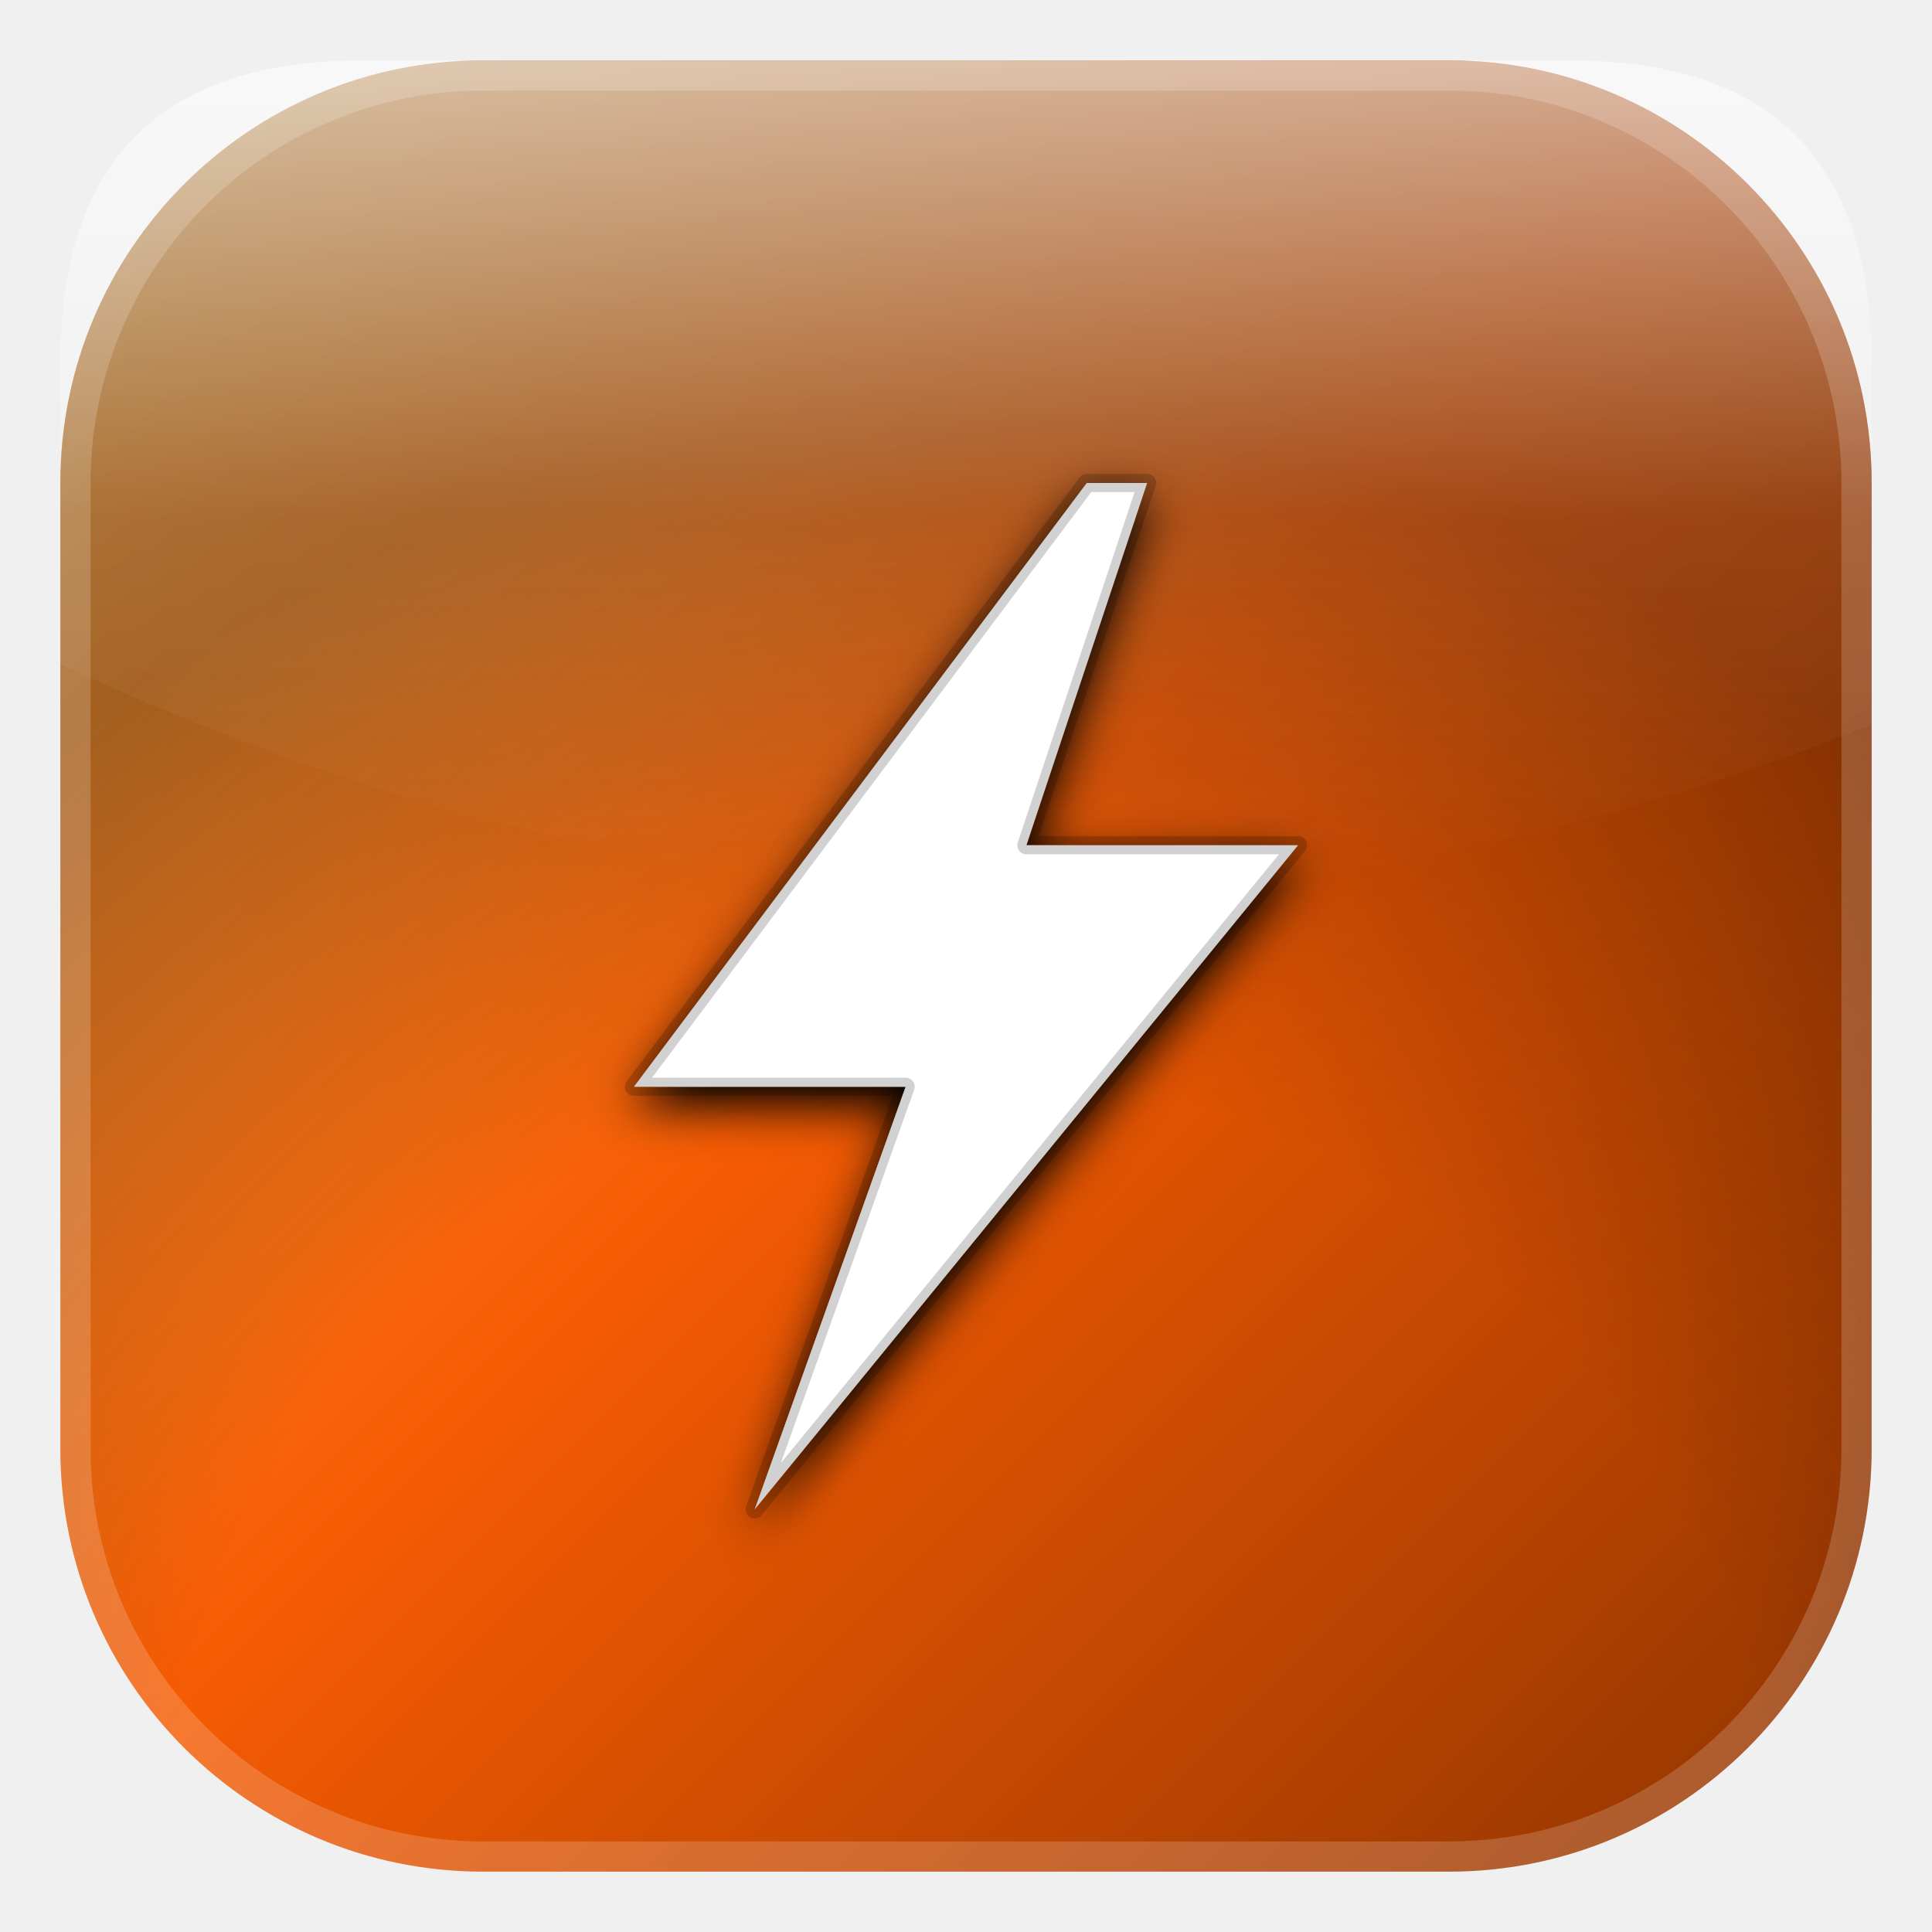
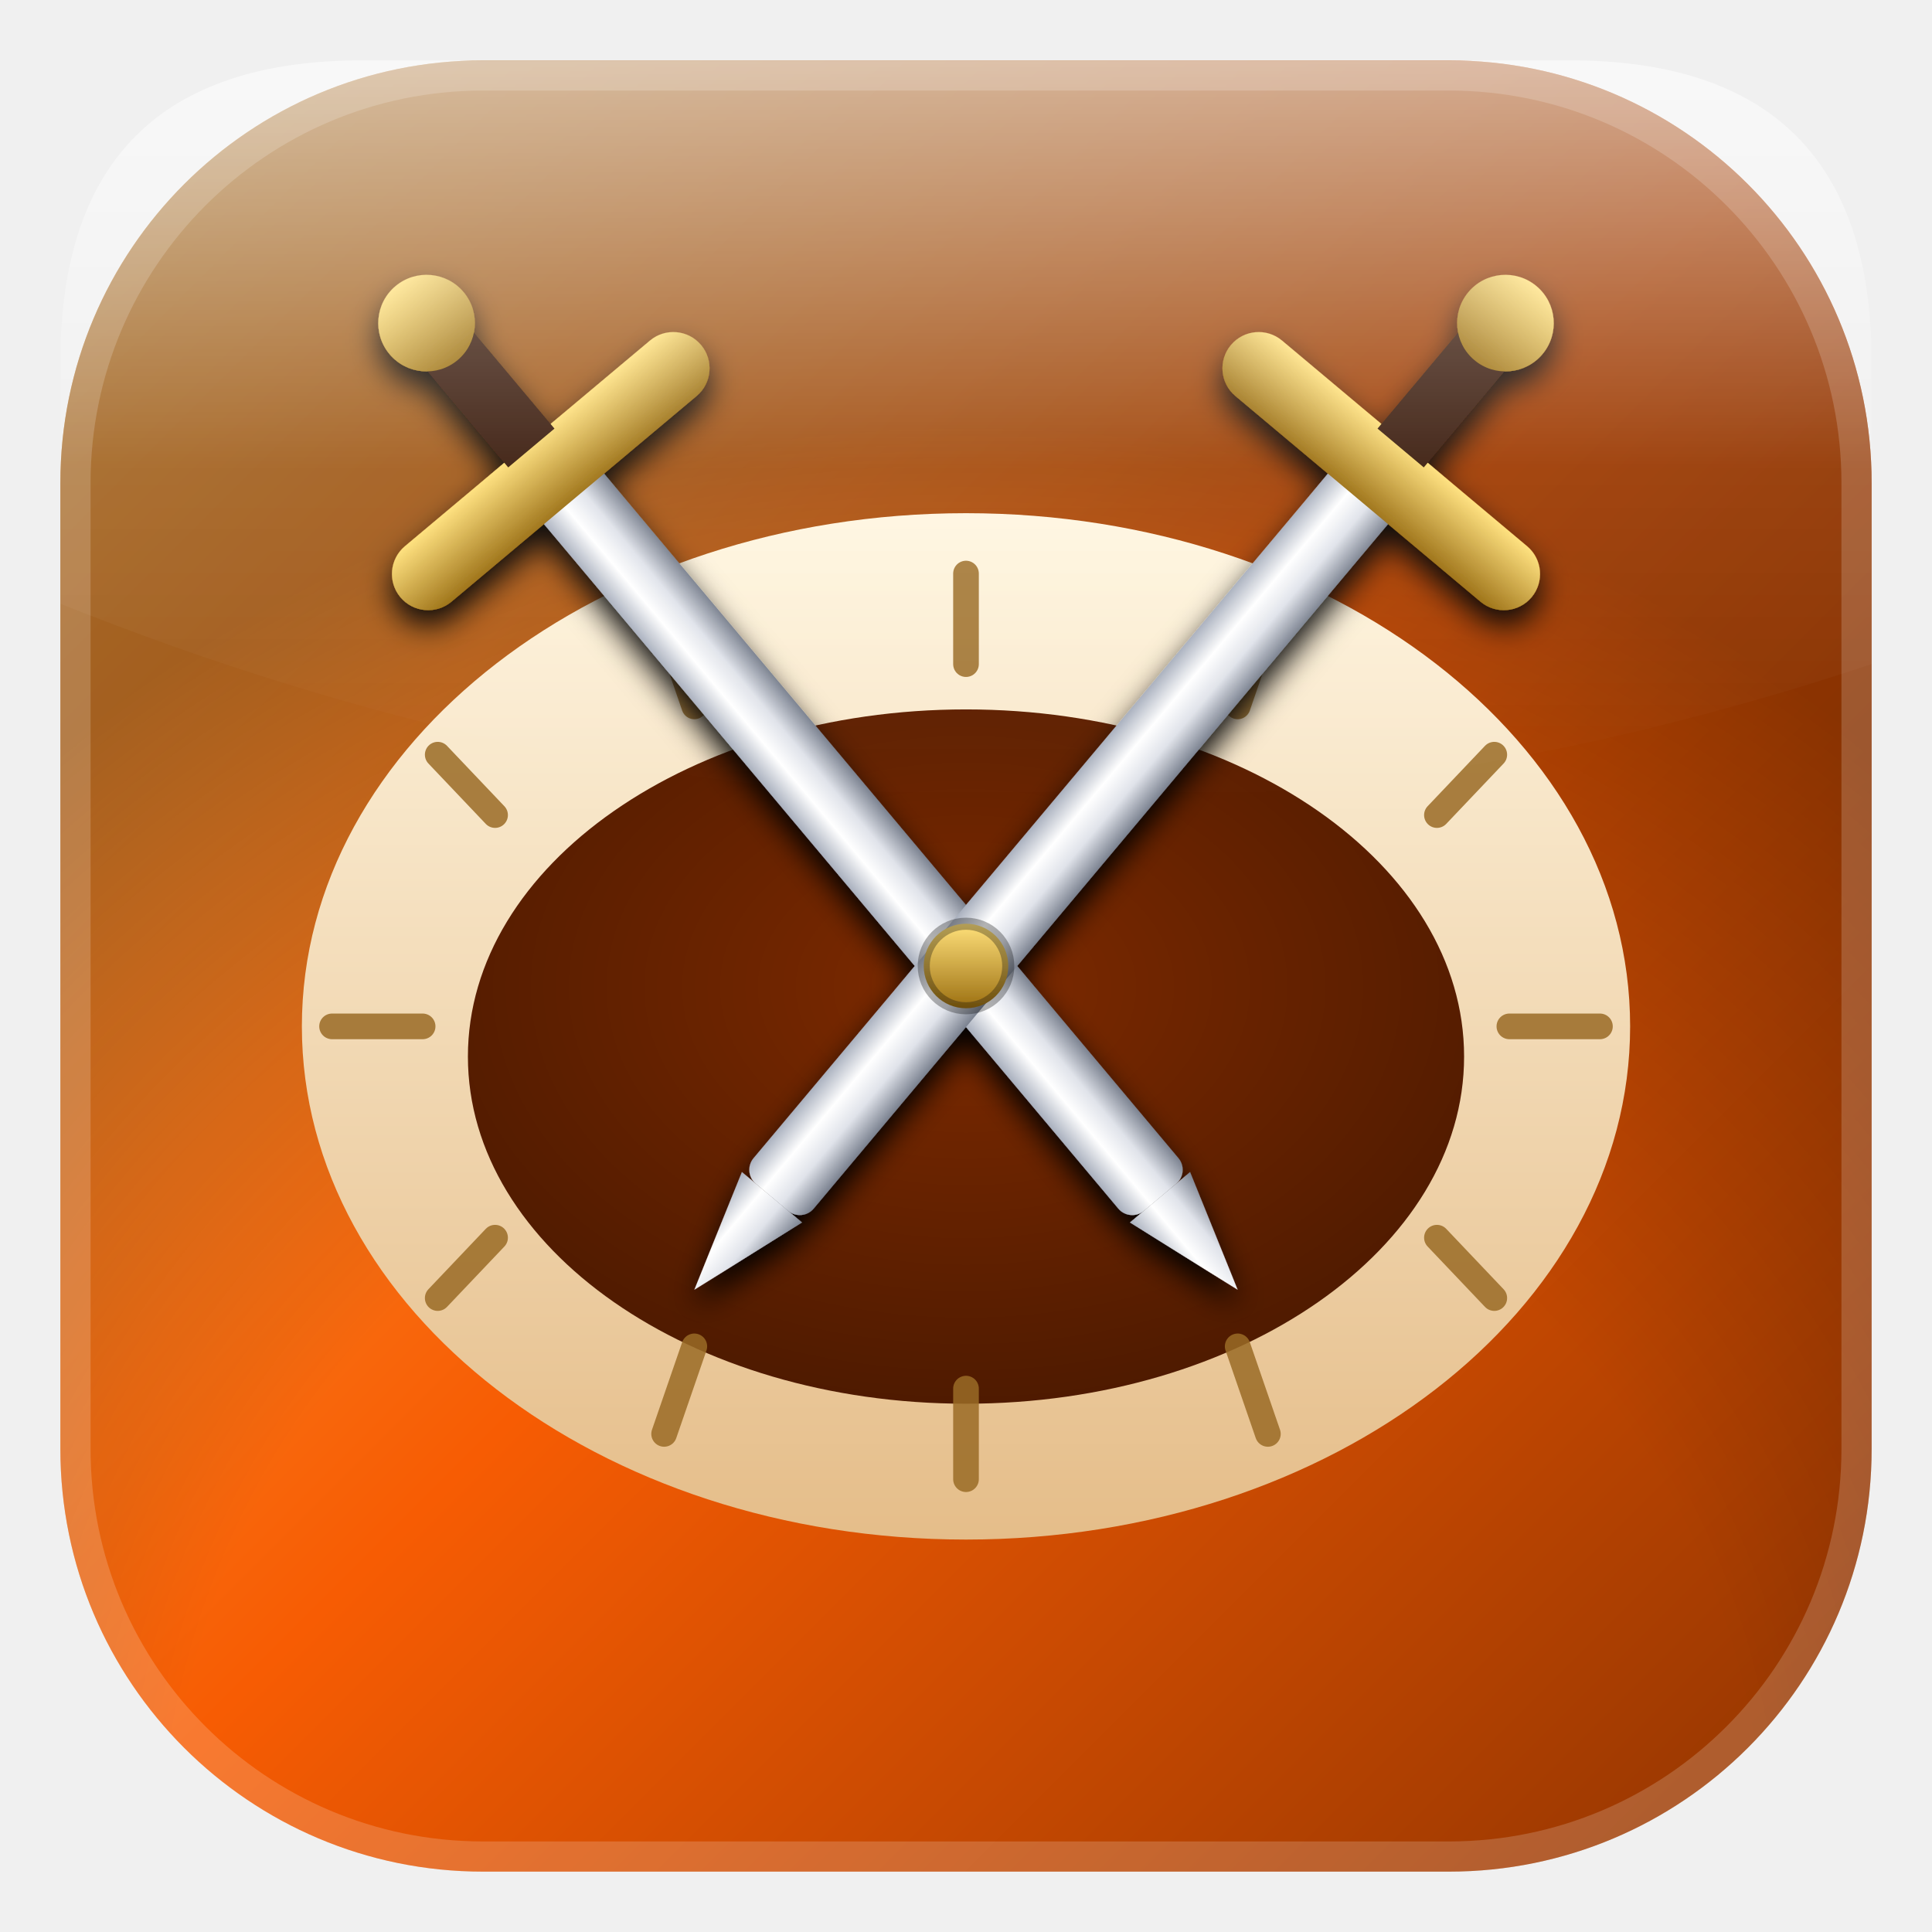
<svg xmlns="http://www.w3.org/2000/svg" viewBox="0 0 64 64" role="img" aria-label="Leyton Arena">
  <defs>
-     <linearGradient id="logo-body" x1="0" y1="0" x2="1" y2="1">
+     <linearGradient id="logo-tile" x1="0" y1="0" x2="1" y2="1">
      <stop offset="0%" stop-color="#FFB54D" />
-       <stop offset="48%" stop-color="#F75C03" />
+       <stop offset="50%" stop-color="#F75C03" />
      <stop offset="100%" stop-color="#8E3300" />
-     </linearGradient>
-     <linearGradient id="logo-shine" x1="0" y1="0" x2="0" y2="1">
-       <stop offset="0%" stop-color="#ffffff" stop-opacity="0.55" />
-       <stop offset="55%" stop-color="#ffffff" stop-opacity="0.07" />
-       <stop offset="100%" stop-color="#ffffff" stop-opacity="0" />
    </linearGradient>
    <radialGradient id="logo-vignette" cx="50%" cy="100%" r="80%">
      <stop offset="55%" stop-color="#000000" stop-opacity="0" />
      <stop offset="100%" stop-color="#000000" stop-opacity="0.35" />
    </radialGradient>
+     <linearGradient id="logo-shine" x1="0" y1="0" x2="0" y2="1">
+       <stop offset="0%" stop-color="#ffffff" stop-opacity="0.55" />
+       <stop offset="55%" stop-color="#ffffff" stop-opacity="0.06" />
+       <stop offset="100%" stop-color="#ffffff" stop-opacity="0" />
+     </linearGradient>
+     <linearGradient id="logo-ring" x1="0" y1="0" x2="0" y2="1">
+       <stop offset="0%" stop-color="#FFF6E1" />
+       <stop offset="100%" stop-color="#E5BD89" />
+     </linearGradient>
+     <radialGradient id="logo-sand" cx="50%" cy="40%" r="80%">
+       <stop offset="0%" stop-color="#7E2A00" />
+       <stop offset="100%" stop-color="#3F1500" />
+     </radialGradient>
+     <linearGradient id="logo-blade" x1="0" y1="0" x2="1" y2="0">
+       <stop offset="0%" stop-color="#A9B0BE" />
+       <stop offset="35%" stop-color="#FFFFFF" />
+       <stop offset="65%" stop-color="#E0E3EA" />
+       <stop offset="100%" stop-color="#7B8290" />
+     </linearGradient>
+     <linearGradient id="logo-hilt" x1="0" y1="0" x2="0" y2="1">
+       <stop offset="0%" stop-color="#FFE07A" />
+       <stop offset="100%" stop-color="#9C7012" />
+     </linearGradient>
    <filter id="logo-bolt-shadow" x="-20%" y="-20%" width="140%" height="140%">
-       <feGaussianBlur in="SourceAlpha" stdDeviation="0.8" />
-       <feOffset dx="0" dy="0.6" result="o" />
+       <feGaussianBlur in="SourceAlpha" stdDeviation="0.5" />
+       <feOffset dx="0" dy="0.5" result="o" />
      <feMerge>
        <feMergeNode in="o" />
        <feMergeNode in="SourceGraphic" />
      </feMerge>
    </filter>
  </defs>
-   <rect x="2" y="2" width="60" height="60" rx="14" fill="url(#logo-body)" />
+   <rect x="2" y="2" width="60" height="60" rx="14" fill="url(#logo-tile)" />
  <rect x="2" y="2" width="60" height="60" rx="14" fill="url(#logo-vignette)" />
-   <path d="M 12 2 L 52 2 Q 62 2 62 12 L 62 24 Q 32 36 2 22 L 2 12 Q 2 2 12 2 Z" fill="url(#logo-shine)" />
+   <ellipse cx="32" cy="34" rx="22" ry="17" fill="url(#logo-ring)" />
+   <ellipse cx="32" cy="35" rx="16.5" ry="11.5" fill="url(#logo-sand)" />
+   <g stroke="#9A6B26" stroke-width="0.85" stroke-linecap="round" opacity="0.85">
+     <line x1="32" y1="19" x2="32" y2="22" />
+     <line x1="42" y1="20.5" x2="41" y2="23.4" />
+     <line x1="49.5" y1="25" x2="47.6" y2="27" />
+     <line x1="53" y1="34" x2="50" y2="34" />
+     <line x1="49.5" y1="43" x2="47.6" y2="41" />
+     <line x1="42" y1="47.5" x2="41" y2="44.6" />
+     <line x1="32" y1="49" x2="32" y2="46" />
+     <line x1="22" y1="47.5" x2="23" y2="44.6" />
+     <line x1="14.5" y1="43" x2="16.4" y2="41" />
+     <line x1="11" y1="34" x2="14" y2="34" />
+     <line x1="14.5" y1="25" x2="16.4" y2="27" />
+     <line x1="22" y1="20.5" x2="23" y2="23.4" />
+   </g>
+   <g filter="url(#logo-bolt-shadow)">
+     <g transform="rotate(-40 32 32)">
+       <rect x="30.7" y="10" width="2.6" height="32" rx="0.6" fill="url(#logo-blade)" />
+       <path d="M 30.7 42 L 32 46 L 33.3 42 Z" fill="url(#logo-blade)" />
+       <rect x="25.5" y="9.4" width="13" height="2.4" rx="1.2" fill="url(#logo-hilt)" />
+       <rect x="31" y="4.2" width="2" height="5.4" fill="#3A1F08" />
+       <circle cx="32" cy="4.2" r="1.6" fill="url(#logo-hilt)" />
+     </g>
+     <g transform="rotate(40 32 32)">
+       <rect x="30.7" y="10" width="2.6" height="32" rx="0.6" fill="url(#logo-blade)" />
+       <path d="M 30.7 42 L 32 46 L 33.3 42 Z" fill="url(#logo-blade)" />
+       <rect x="25.5" y="9.4" width="13" height="2.4" rx="1.2" fill="url(#logo-hilt)" />
+       <rect x="31" y="4.2" width="2" height="5.4" fill="#3A1F08" />
+       <circle cx="32" cy="4.2" r="1.6" fill="url(#logo-hilt)" />
+     </g>
+     <circle cx="32" cy="32" r="1.4" fill="url(#logo-hilt)" stroke="rgba(0,0,0,0.3)" stroke-width="0.4" />
+   </g>
+   <path d="M 12 2 L 52 2 Q 62 2 62 12 L 62 22 Q 32 32 2 20 L 2 12 Q 2 2 12 2 Z" fill="url(#logo-shine)" />
  <rect x="2.5" y="2.5" width="59" height="59" rx="13.5" fill="none" stroke="rgba(255,255,255,0.18)" stroke-width="1" />
-   <path d="M 36 16 L 21 36 L 30 36 L 25 50 L 43 28 L 34 28 L 38 16 Z" fill="#ffffff" stroke="rgba(0,0,0,0.18)" stroke-width="0.6" stroke-linejoin="round" filter="url(#logo-bolt-shadow)" />
</svg>
